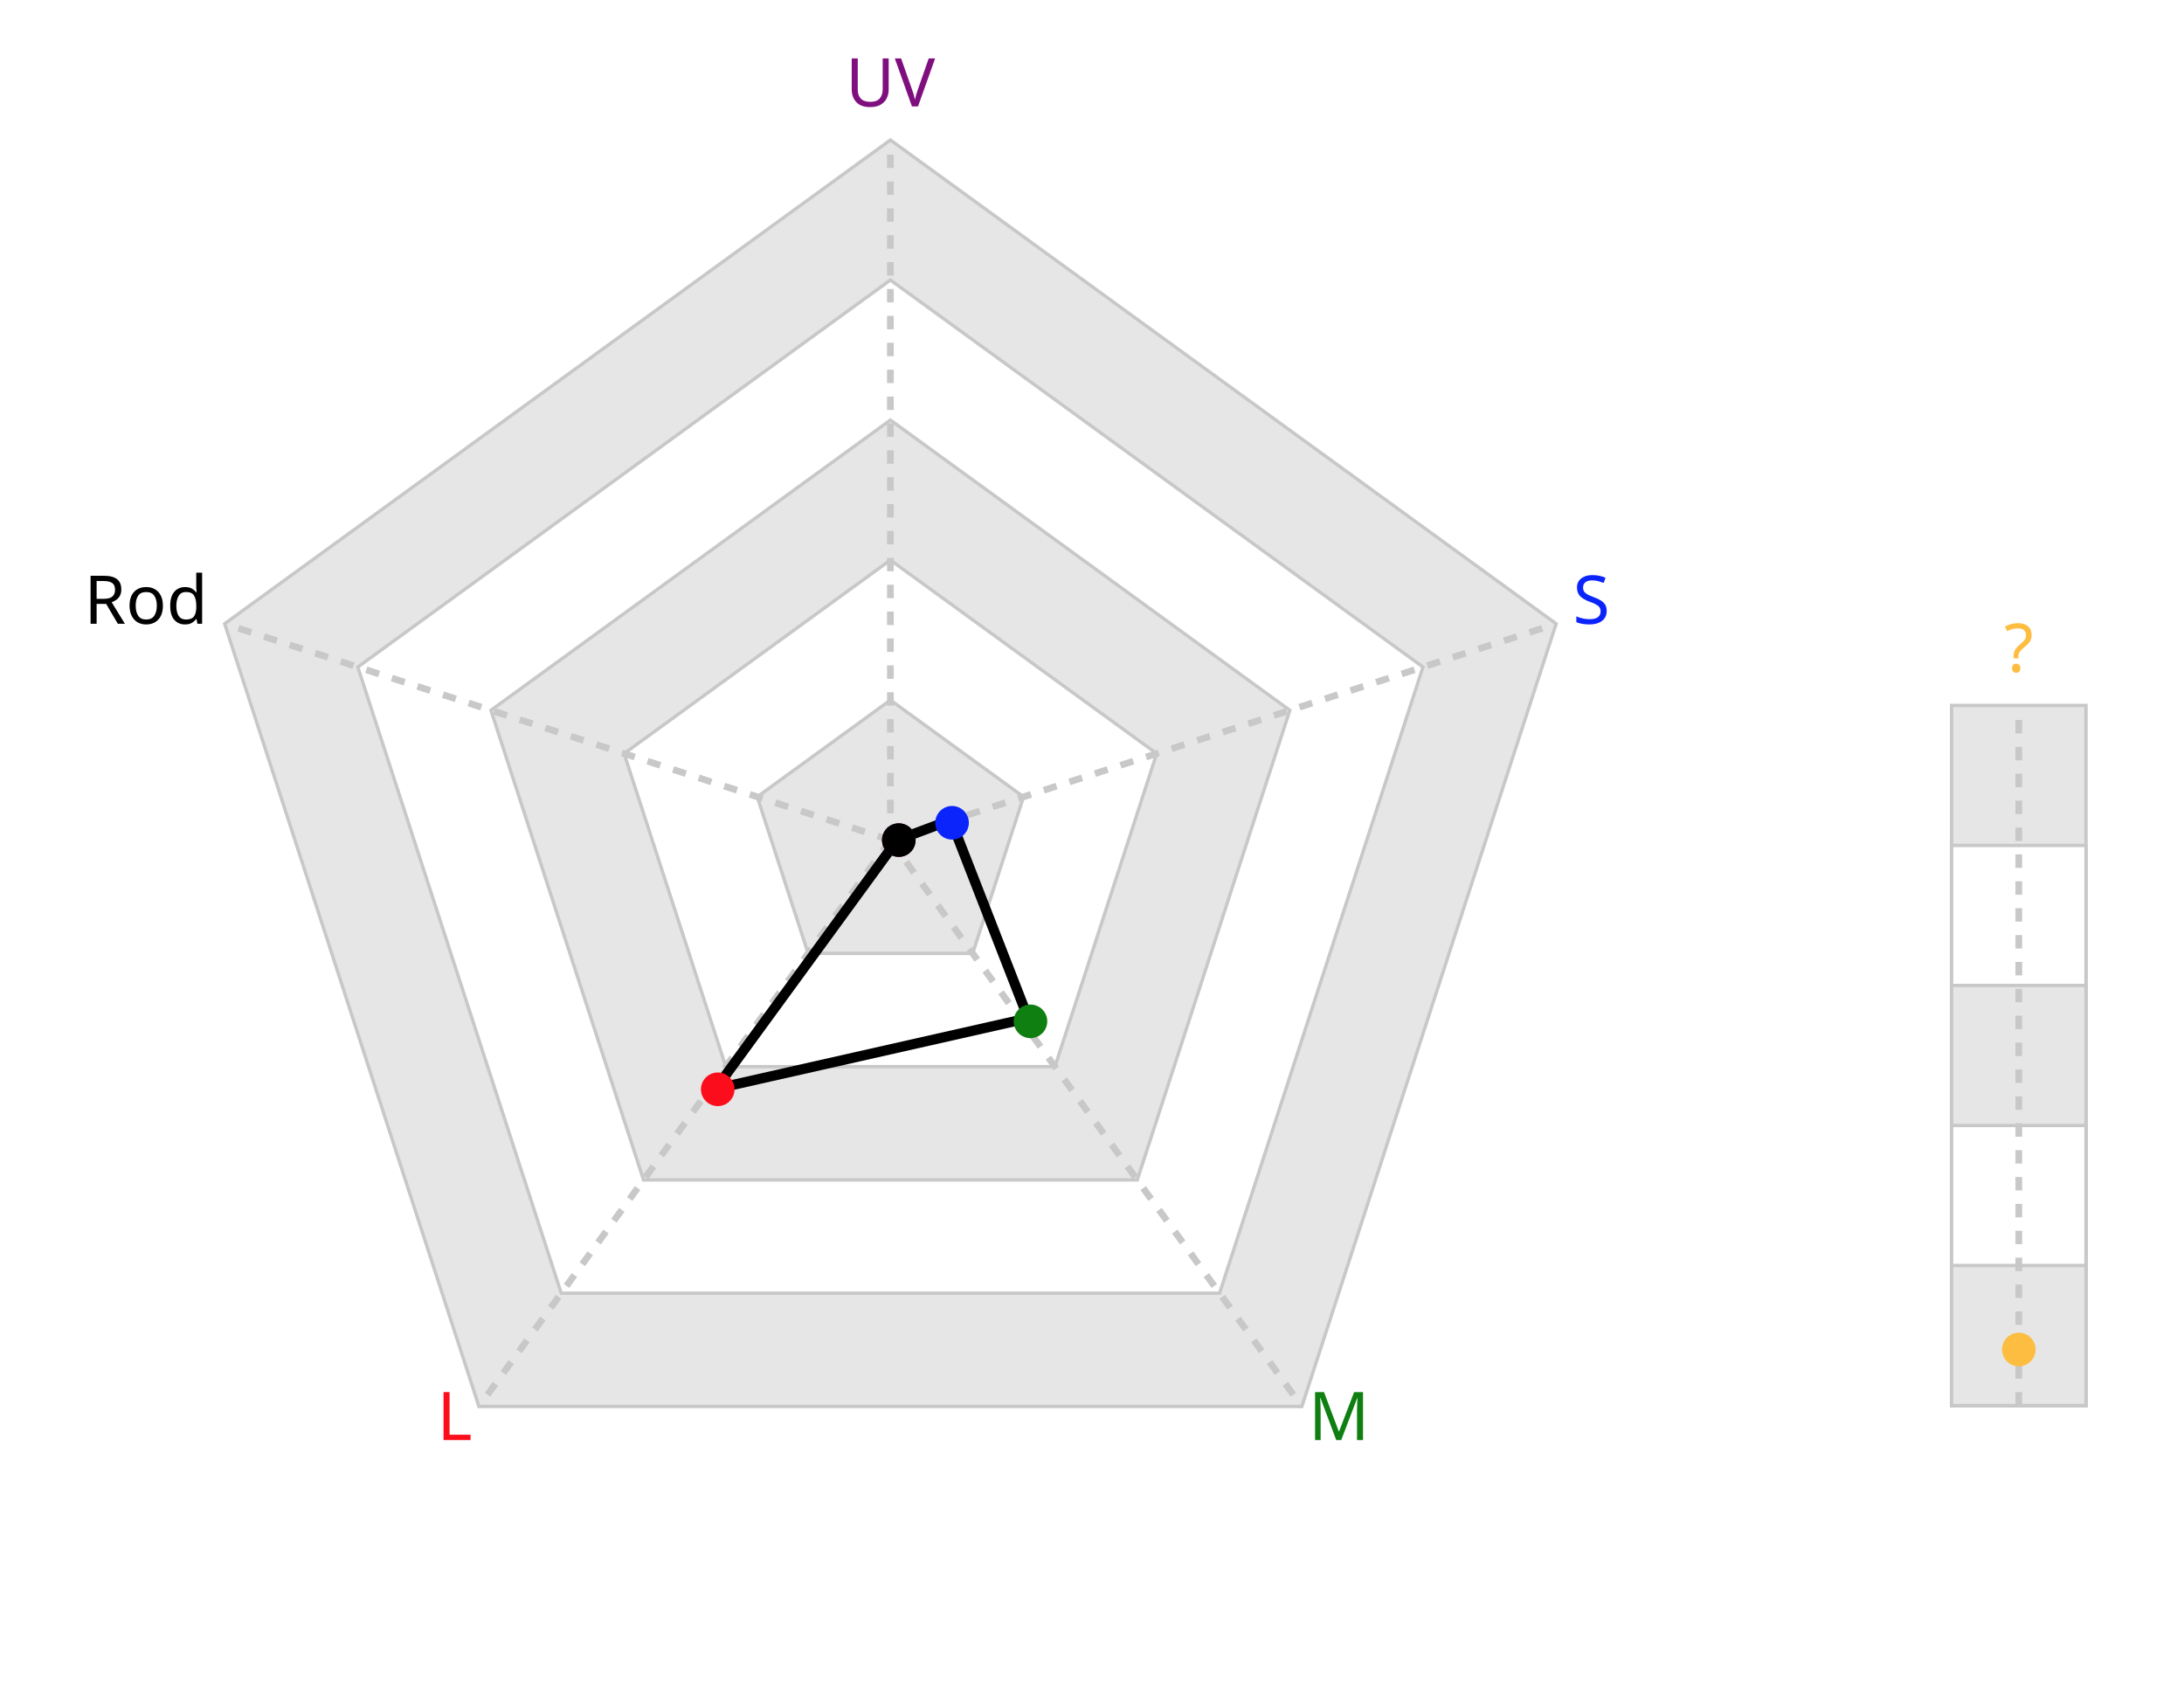
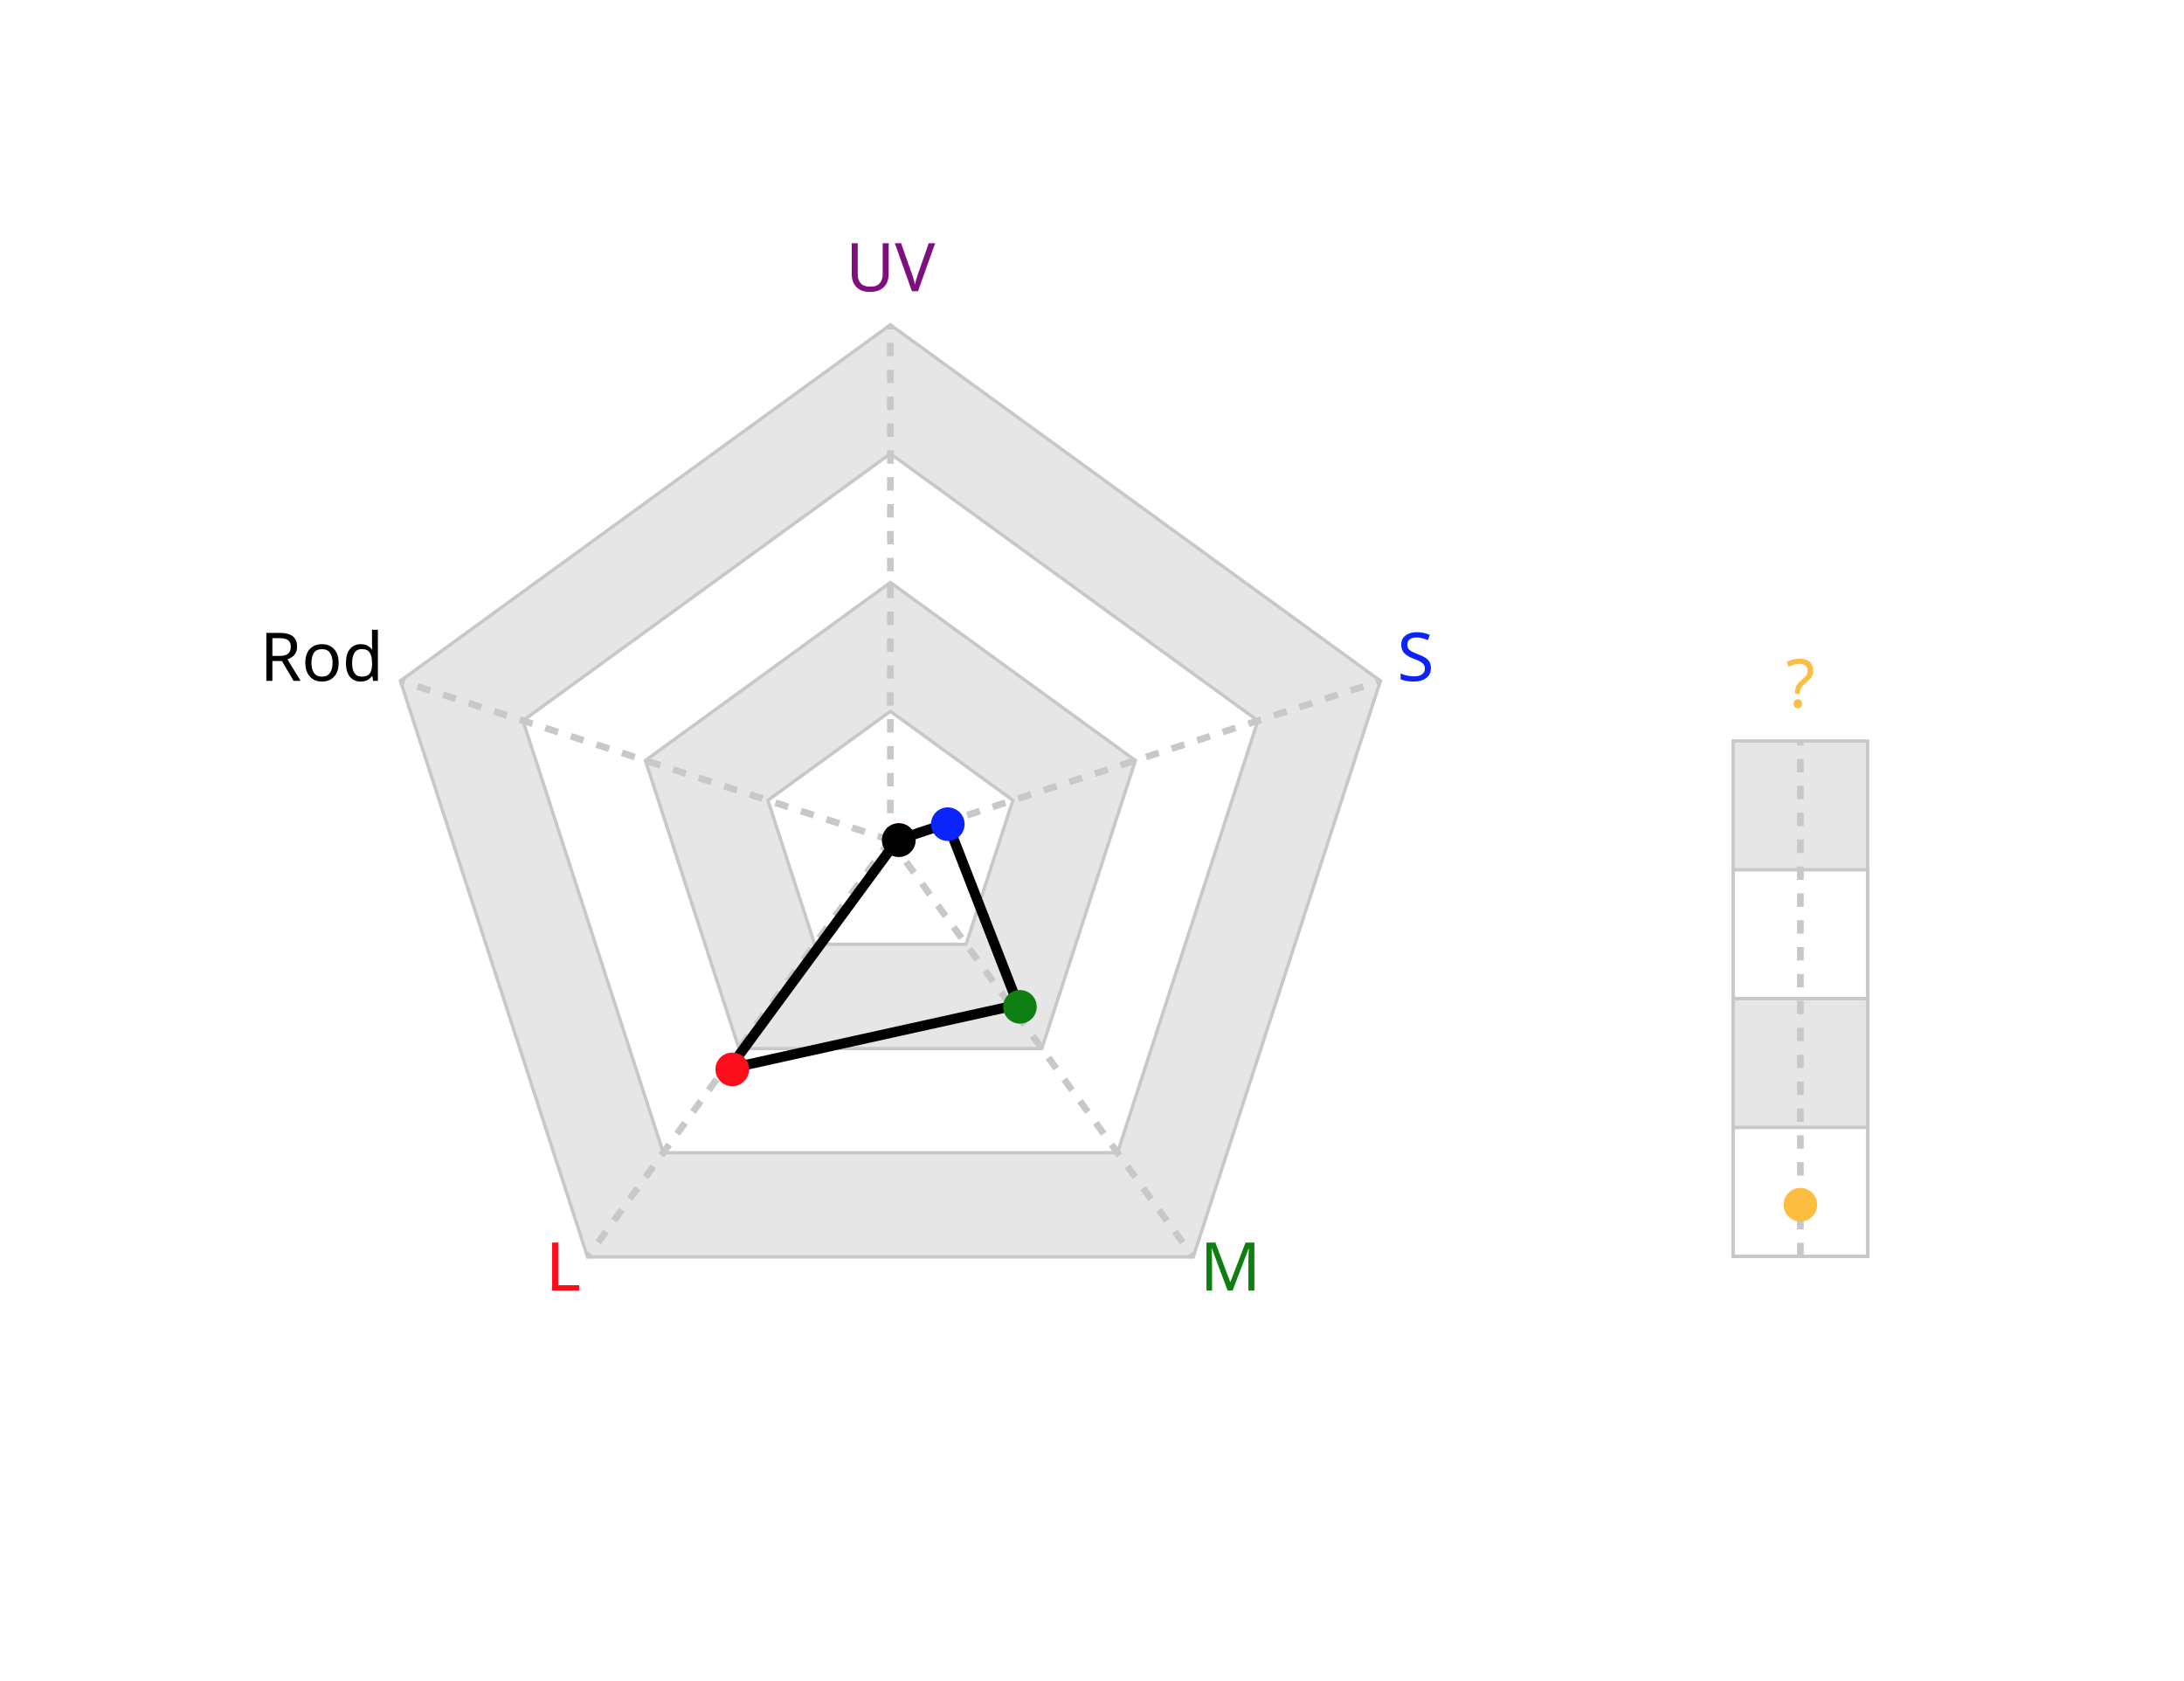
<svg xmlns="http://www.w3.org/2000/svg" baseProfile="full" height="500" version="1.1" width="650">
  <defs />
-   <polygon fill="rgb(230,230,230)" id="axGonMinor" points="265.0,41.667 463.137,185.621 387.455,418.545 142.545,418.545 66.863,185.621" stroke="rgb(200,200,200)" stroke-width="1" />
-   <polygon fill="rgb(255,255,255)" id="axGon" points="265.0,83.333 423.509,198.497 362.964,384.836 167.036,384.836 106.491,198.497" stroke="rgb(200,200,200)" stroke-width="1" />
-   <polygon fill="rgb(230,230,230)" id="axGonMinor" points="265.0,125 383.882,211.373 338.473,351.127 191.527,351.127 146.118,211.373" stroke="rgb(200,200,200)" stroke-width="1" />
-   <polygon fill="rgb(255,255,255)" id="axGon" points="265.0,166.667 344.255,224.249 313.982,317.418 216.018,317.418 185.745,224.249" stroke="rgb(200,200,200)" stroke-width="1" />
-   <polygon fill="rgb(230,230,230)" id="axGonMinor" points="265.0,208.333 304.627,237.124 289.491,283.709 240.509,283.709 225.373,237.124" stroke="rgb(200,200,200)" stroke-width="1" />
-   <rect fill="rgb(230,230,230)" height="208.333" id="zaxGonMinor" stroke="rgb(200,200,200)" stroke-width="1" width="40" x="580.833" y="209.926" />
-   <rect fill="rgb(255,255,255)" height="166.667" id="zaxGon" stroke="rgb(200,200,200)" stroke-width="1" width="40" x="580.833" y="251.593" />
-   <rect fill="rgb(230,230,230)" height="125" id="zaxGonMinor" stroke="rgb(200,200,200)" stroke-width="1" width="40" x="580.833" y="293.259" />
-   <rect fill="rgb(255,255,255)" height="83.333" id="zaxGon" stroke="rgb(200,200,200)" stroke-width="1" width="40" x="580.833" y="334.926" />
-   <rect fill="rgb(230,230,230)" height="41.667" id="zaxGonMinor" stroke="rgb(200,200,200)" stroke-width="1" width="40" x="580.833" y="376.593" />
-   <line id="ax" stroke="rgb(200,200,200)" stroke-dasharray="4" stroke-width="2" x1="600.833" x2="600.833" y1="418.259" y2="209.926" />
-   <text fill="rgb(253,189,64)" font-family="sans-serif" font-size="20" text-anchor="middle" transform="translate(0,-10)" x="600.833" y="209.926">?</text>
-   <line id="ax" stroke="rgb(200,200,200)" stroke-dasharray="4" stroke-width="2" transform="rotate(0.0,265.0,250.0)" x1="265.0" x2="265.0" y1="250.0" y2="41.667" />
-   <text alignment-baseline="middle" fill="rgb(127,15,126)" font-family="sans-serif" font-size="20" text-anchor="middle" transform="translate(0,-10)" x="265.0" y="41.667">UV</text>
-   <line id="ax" stroke="rgb(200,200,200)" stroke-dasharray="4" stroke-width="2" transform="rotate(72.0,265.0,250.0)" x1="265.0" x2="265.0" y1="250.0" y2="41.667" />
-   <text alignment-baseline="middle" fill="rgb(11,36,251)" font-family="sans-serif" font-size="20" text-anchor="start" transform="translate(+5,0)" x="463.137" y="185.621">S</text>
-   <line id="ax" stroke="rgb(200,200,200)" stroke-dasharray="4" stroke-width="2" transform="rotate(144.0,265.0,250.0)" x1="265.0" x2="265.0" y1="250.0" y2="41.667" />
-   <text alignment-baseline="middle" fill="rgb(15,127,18)" font-family="sans-serif" font-size="20" text-anchor="start" transform="translate(2,10)" x="387.455" y="418.545">M</text>
-   <line id="ax" stroke="rgb(200,200,200)" stroke-dasharray="4" stroke-width="2" transform="rotate(216.0,265.0,250.0)" x1="265.0" x2="265.0" y1="250.0" y2="41.667" />
-   <text alignment-baseline="middle" fill="rgb(252,13,27)" font-family="sans-serif" font-size="20" text-anchor="end" transform="translate(-2,10)" x="142.545" y="418.545">L</text>
-   <line id="ax" stroke="rgb(200,200,200)" stroke-dasharray="4" stroke-width="2" transform="rotate(288.0,265.0,250.0)" x1="265.0" x2="265.0" y1="250.0" y2="41.667" />
-   <text alignment-baseline="middle" fill="rgb(0,0,0)" font-family="sans-serif" font-size="20" text-anchor="end" transform="translate(-5,0)" x="66.863" y="185.621">Rod</text>
-   <path d="M267,250 L283,244 L306,303 L213,324 L267,250 Z" fill="none" id="cellGon" stroke="rgb(0,0,0)" stroke-linecap="round" stroke-opacity="1" stroke-width="3" />
+   <polygon fill="rgb(230,230,230)" id="axGonMinor" points="265.0,96.667 410.829,202.617 355.127,374.049 174.873,374.049 119.171,202.617" stroke="rgb(200,200,200)" stroke-width="1" />
+   <polygon fill="rgb(255,255,255)" id="axGon" points="265.0,135.0 374.371,214.463 332.595,343.037 197.405,343.037 155.629,214.463" stroke="rgb(200,200,200)" stroke-width="1" />
+   <polygon fill="rgb(230,230,230)" id="axGonMinor" points="265.0,173.333 337.914,226.309 310.064,312.025 219.936,312.025 192.086,226.309" stroke="rgb(200,200,200)" stroke-width="1" />
+   <polygon fill="rgb(255,255,255)" id="axGon" points="265.0,211.667 301.457,238.154 287.532,281.012 242.468,281.012 228.543,238.154" stroke="rgb(200,200,200)" stroke-width="1" />
+   <rect fill="rgb(230,230,230)" height="153.333" id="zaxGonMinor" stroke="rgb(200,200,200)" stroke-width="1" width="40" x="515.833" y="220.506" />
+   <rect fill="rgb(255,255,255)" height="115.0" id="zaxGon" stroke="rgb(200,200,200)" stroke-width="1" width="40" x="515.833" y="258.839" />
+   <rect fill="rgb(230,230,230)" height="76.667" id="zaxGonMinor" stroke="rgb(200,200,200)" stroke-width="1" width="40" x="515.833" y="297.172" />
+   <rect fill="rgb(255,255,255)" height="38.333" id="zaxGon" stroke="rgb(200,200,200)" stroke-width="1" width="40" x="515.833" y="335.506" />
+   <line id="ax" stroke="rgb(200,200,200)" stroke-dasharray="4" stroke-width="2" x1="535.833" x2="535.833" y1="373.839" y2="220.506" />
+   <text fill="rgb(253,189,64)" font-family="sans-serif" font-size="20" text-anchor="middle" transform="translate(0,-10)" x="535.833" y="220.506">?</text>
+   <line id="ax" stroke="rgb(200,200,200)" stroke-dasharray="4" stroke-width="2" transform="rotate(0.0,265.0,250.0)" x1="265.0" x2="265.0" y1="250.0" y2="96.667" />
+   <text alignment-baseline="middle" fill="rgb(127,15,126)" font-family="sans-serif" font-size="20" text-anchor="middle" transform="translate(0,-10)" x="265.0" y="96.667">UV</text>
+   <line id="ax" stroke="rgb(200,200,200)" stroke-dasharray="4" stroke-width="2" transform="rotate(72.0,265.0,250.0)" x1="265.0" x2="265.0" y1="250.0" y2="96.667" />
+   <text alignment-baseline="middle" fill="rgb(11,36,251)" font-family="sans-serif" font-size="20" text-anchor="start" transform="translate(+5,0)" x="410.829" y="202.617">S</text>
+   <line id="ax" stroke="rgb(200,200,200)" stroke-dasharray="4" stroke-width="2" transform="rotate(144.0,265.0,250.0)" x1="265.0" x2="265.0" y1="250.0" y2="96.667" />
+   <text alignment-baseline="middle" fill="rgb(15,127,18)" font-family="sans-serif" font-size="20" text-anchor="start" transform="translate(2,10)" x="355.127" y="374.049">M</text>
+   <line id="ax" stroke="rgb(200,200,200)" stroke-dasharray="4" stroke-width="2" transform="rotate(216.0,265.0,250.0)" x1="265.0" x2="265.0" y1="250.0" y2="96.667" />
+   <text alignment-baseline="middle" fill="rgb(252,13,27)" font-family="sans-serif" font-size="20" text-anchor="end" transform="translate(-2,10)" x="174.873" y="374.049">L</text>
+   <line id="ax" stroke="rgb(200,200,200)" stroke-dasharray="4" stroke-width="2" transform="rotate(288.0,265.0,250.0)" x1="265.0" x2="265.0" y1="250.0" y2="96.667" />
+   <text alignment-baseline="middle" fill="rgb(0,0,0)" font-family="sans-serif" font-size="20" text-anchor="end" transform="translate(-5,0)" x="119.171" y="202.617">Rod</text>
+   <path d="M267,250 L282,245 L303,299 L217,318 L267,250 Z" fill="none" id="cellGon" stroke="rgb(0,0,0)" stroke-linecap="round" stroke-opacity="1" stroke-width="3" />
  <circle cx="267.5" cy="250.0" fill="rgb(127,15,126)" id="uDat" r="5" stroke="none" stroke-width="4" transform="rotate(0.0,267.5,250.0)" />
-   <circle cx="267.5" cy="233.333" fill="rgb(11,36,251)" id="sDat" r="5" stroke="none" stroke-width="4" transform="rotate(72.0,267.5,250.0)" />
-   <circle cx="267.5" cy="183.333" fill="rgb(15,127,18)" id="mDat" r="5" stroke="none" stroke-width="4" transform="rotate(144.0,267.5,250.0)" />
-   <circle cx="267.5" cy="158.333" fill="rgb(252,13,27)" id="lDat" r="5" stroke="none" stroke-width="4" transform="rotate(216.0,267.5,250.0)" />
+   <circle cx="267.5" cy="234.667" fill="rgb(11,36,251)" id="sDat" r="5" stroke="none" stroke-width="4" transform="rotate(72.0,267.5,250.0)" />
+   <circle cx="267.5" cy="188.667" fill="rgb(15,127,18)" id="mDat" r="5" stroke="none" stroke-width="4" transform="rotate(144.0,267.5,250.0)" />
+   <circle cx="267.5" cy="165.667" fill="rgb(252,13,27)" id="lDat" r="5" stroke="none" stroke-width="4" transform="rotate(216.0,267.5,250.0)" />
  <circle cx="267.5" cy="250.0" fill="rgb(0,0,0)" id="rDat" r="5" stroke="none" stroke-width="4" transform="rotate(288.0,267.5,250.0)" />
-   <circle cx="600.833" cy="401.593" fill="rgb(253,189,64)" id="zDat" r="5" stroke="none" stroke-width="4" transform="rotate(0,600.8333,250.0)" />
+   <circle cx="535.833" cy="358.506" fill="rgb(253,189,64)" id="zDat" r="5" stroke="none" stroke-width="4" transform="rotate(0,535.8333,250.0)" />
</svg>
